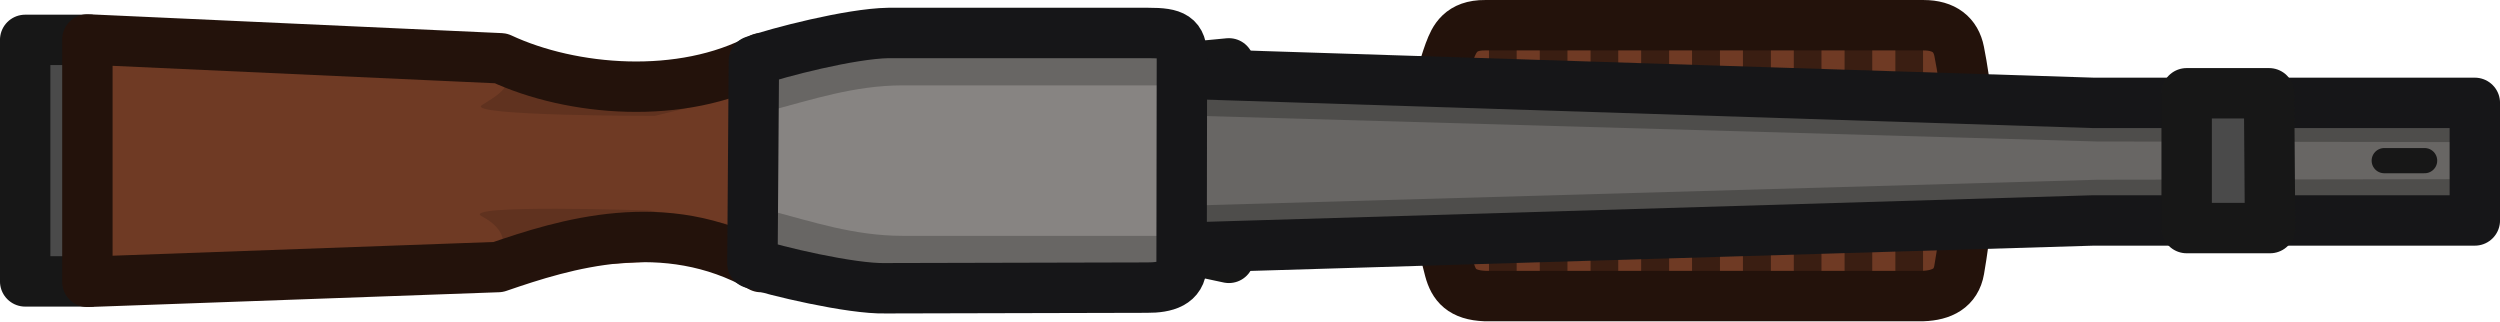
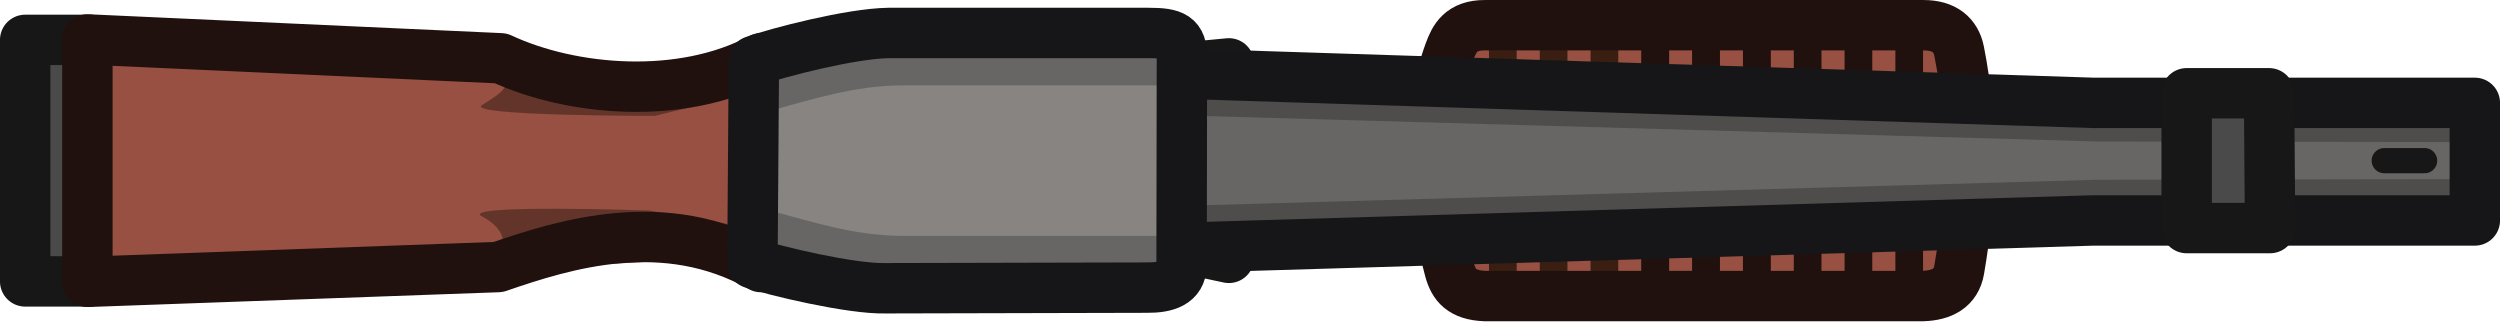
<svg xmlns="http://www.w3.org/2000/svg" width="148.831" height="19.125" viewBox="0 0 39.378 5.06" version="1.1" id="svg1" xml:space="preserve">
  <defs id="defs1" />
  <g id="layer1" transform="translate(0.01653665,-0.1157456)">
    <g id="g1" transform="matrix(1.000002,0,0,1.000002,8.7499588e-4,8.8848851e-4)">
      <g transform="translate(-189.13,-11.366)" style="fill:#252528;fill-opacity:1" id="g31" />
    </g>
    <g id="g17" transform="matrix(1.000002,0,0,1.000002,0.8607708,8.8848935e-4)">
-       <path style="fill:#6f3a24;fill-opacity:1;fill-rule:evenodd;stroke:none;stroke-width:0.794px;stroke-linecap:round;stroke-linejoin:round;stroke-miterlimit:5.89;stroke-opacity:1" class="cls-3" d="m 22.049,0.925 c 0.073,-0.201 0.177,-0.532 0.56,-0.529 h 6.534 c 0.327,0 0.51,0.266 0.562,0.53 0.218,1.1 0.208,2.233 0,3.439 -0.05,0.289 -0.27,0.519 -0.574,0.529 H 22.608 c -0.365,-0.014 -0.495,-0.286 -0.56,-0.53 -0.294,-1.114 -0.435,-2.233 0,-3.439 z" id="path1" />
+       <path style="fill:#975041;fill-opacity:1;fill-rule:evenodd;stroke:none;stroke-width:0.794px;stroke-linecap:round;stroke-linejoin:round;stroke-miterlimit:5.89;stroke-opacity:1" class="cls-3" d="m 22.049,0.925 c 0.073,-0.201 0.177,-0.532 0.56,-0.529 h 6.534 c 0.327,0 0.51,0.266 0.562,0.53 0.218,1.1 0.208,2.233 0,3.439 -0.05,0.289 -0.27,0.519 -0.574,0.529 H 22.608 c -0.365,-0.014 -0.495,-0.286 -0.56,-0.53 -0.294,-1.114 -0.435,-2.233 0,-3.439 z" id="path1" />
      <path style="fill:none;fill-opacity:1;stroke:#3a1e12;stroke-width:0.436;stroke-linecap:round;stroke-dasharray:none;stroke-opacity:1" d="M 23.594,0.676 V 4.614 m -0.8,-3.916 V 4.592 m 1.6,-3.886 V 4.584 m 0.8,-3.878 V 4.584 m 0.8,-3.878 V 4.584 m 0.8,-3.878 V 4.584" id="path2" />
-       <path style="fill:none;fill-opacity:1;stroke:#3a1e12;stroke-width:0.436;stroke-linecap:round;stroke-dasharray:none;stroke-opacity:1" d="M 25.995,0.676 V 4.614 m -0.8,-3.916 V 4.592 m 1.6,-3.886 V 4.584 m 0.8,-3.878 V 4.584 m 0.8,-3.878 V 4.584 m 0.8,-3.878 V 4.584" id="path2-8" />
-       <path style="fill:none;fill-opacity:1;fill-rule:evenodd;stroke:#23120b;stroke-width:0.794px;stroke-linecap:round;stroke-linejoin:round;stroke-miterlimit:5.89;stroke-opacity:1" class="cls-3" d="m 21.956,0.925 c 0.073,-0.201 0.177,-0.416 0.559,-0.413 h 6.905 c 0.326,0 0.51,0.15 0.562,0.414 0.218,1.1 0.208,2.233 0,3.439 -0.05,0.289 -0.27,0.403 -0.574,0.413 H 22.515 C 22.15,4.764 22.02,4.608 21.955,4.364 21.661,3.25 21.519,2.131 21.955,0.925 Z" id="path3" />
+       <path style="fill:none;fill-opacity:1;stroke:#20110e;stroke-width:0.436;stroke-linecap:round;stroke-dasharray:none;stroke-opacity:1" d="M 25.995,0.676 V 4.614 m -0.8,-3.916 V 4.592 m 1.6,-3.886 V 4.584 m 0.8,-3.878 V 4.584 m 0.8,-3.878 V 4.584 m 0.8,-3.878 V 4.584" id="path2-8" />
+       <path style="fill:none;fill-opacity:1;fill-rule:evenodd;stroke:#20110e;stroke-width:0.794px;stroke-linecap:round;stroke-linejoin:round;stroke-miterlimit:5.89;stroke-opacity:1" class="cls-3" d="m 21.956,0.925 c 0.073,-0.201 0.177,-0.416 0.559,-0.413 h 6.905 c 0.326,0 0.51,0.15 0.562,0.414 0.218,1.1 0.208,2.233 0,3.439 -0.05,0.289 -0.27,0.403 -0.574,0.413 H 22.515 C 22.15,4.764 22.02,4.608 21.955,4.364 21.661,3.25 21.519,2.131 21.955,0.925 Z" id="path3" />
    </g>
    <path style="fill:#4e4d4b;fill-rule:evenodd;stroke:#171717;stroke-width:0.794;stroke-linecap:round;stroke-linejoin:round;stroke-miterlimit:29;stroke-dasharray:none;stroke-opacity:1;paint-order:normal" d="m 18.358,3.967 0.982,0.21 V 1.114 l -0.982,0.094 z" id="path6" />
    <g id="g6">
      <path style="fill:#686664;fill-opacity:1;fill-rule:evenodd;stroke:none;stroke-width:0.794px;stroke-linecap:round;stroke-linejoin:round;stroke-miterlimit:5.89;stroke-opacity:1" class="cls-3" d="m 17.641,1.245 15.317,0.491 h 6.007 v 1.852 h -6.007 l -15.317,0.459 z" id="path4-1" />
      <g id="g3" transform="translate(0,-0.07140885)">
        <path style="fill:#4e4d4b;fill-opacity:1;fill-rule:evenodd;stroke:none;stroke-width:0.397;stroke-linecap:round;stroke-linejoin:round;stroke-miterlimit:29;stroke-dasharray:none;stroke-opacity:1;paint-order:stroke fill markers" d="m 18.265,2.011 14.759,0.421 5.586,0.009 V 1.871 H 33 L 18.428,1.356 Z" id="path5" transform="translate(0,-0.0159957)" />
        <path style="fill:#4e4d4b;fill-opacity:1;fill-rule:evenodd;stroke:none;stroke-width:0.397;stroke-linecap:round;stroke-linejoin:round;stroke-miterlimit:29;stroke-dasharray:none;stroke-opacity:1;paint-order:stroke fill markers" d="m 18.265,3.439 14.759,-0.421 5.586,-0.009 v 0.57 h -5.609 l -14.572,0.514 z" id="path5-2" />
      </g>
      <g id="g5" transform="translate(0,-0.0159957)" />
      <path style="fill:none;fill-opacity:1;fill-rule:evenodd;stroke:#161618;stroke-width:0.794px;stroke-linecap:round;stroke-linejoin:round;stroke-miterlimit:5.89;stroke-opacity:1" class="cls-3" d="m 17.641,1.245 15.317,0.491 h 6.007 v 1.852 h -6.007 l -15.317,0.459 z" id="path4" />
    </g>
    <g id="g16" transform="matrix(1.000002,0,0,1.000002,-0.06527084,-0.01551418)">
      <g id="g15" transform="translate(0,-0.0102447)" />
      <g id="g2" />
    </g>
    <path style="fill:#4a4a4a;fill-opacity:1;stroke:#171717;stroke-width:0.794;stroke-linejoin:round;stroke-dasharray:none;stroke-opacity:1" d="M 1.444,0.744 H 0.38 V 4.548 H 1.46" id="path7" />
-     <path style="fill:#6f3a24;fill-opacity:1;stroke:none;stroke-width:0.794;stroke-linejoin:round;stroke-dasharray:none;stroke-opacity:1" d="M 13.516,4.323 H 11.954 c -1.515,-0.857 -2.95,-0.362 -3.996,0 L 1.347,4.555 v -3.818 l 6.511,0.297 c 1.115,0.52 2.847,0.668 4.096,0 h 1.562 z" id="path8" />
-     <path style="fill:#60321f;fill-opacity:1;stroke:none;stroke-width:0.469;stroke-linejoin:round;stroke-dasharray:none;stroke-opacity:1" d="m 7.573,0.999 c 0.738,0.39 0.258,0.602 0,0.773 -0.258,0.172 2.724,0.169 2.724,0.169 L 12.463,1.417 V 0.981 L 10.206,1.138 Z" id="path9" />
-     <path style="fill:#60321f;fill-opacity:1;stroke:none;stroke-width:0.469;stroke-linejoin:round;stroke-dasharray:none;stroke-opacity:1" d="m 7.573,3.523 c 0.369,0.195 0.515,0.512 0,0.856 l 2.724,-0.145 2.166,0.203 V 3.82 L 10.206,3.431 c 0,0 -3.002,-0.103 -2.633,0.092 z" id="path9-8" />
-     <path style="fill:none;fill-opacity:1;stroke:#23120b;stroke-width:0.794;stroke-linejoin:round;stroke-dasharray:none;stroke-opacity:1" d="M 13.529,4.322 H 11.969 c -1.516,-0.856 -3.093,-0.36 -4.139,0 L 1.36,4.555 V 0.737 L 7.872,1.034 c 1.115,0.52 2.847,0.668 4.096,0 h 1.561 z" id="path10" />
+     <path style="fill:#975041;fill-opacity:1;stroke:none;stroke-width:0.794;stroke-linejoin:round;stroke-dasharray:none;stroke-opacity:1" d="M 13.516,4.323 H 11.954 c -1.515,-0.857 -2.95,-0.362 -3.996,0 L 1.347,4.555 v -3.818 l 6.511,0.297 c 1.115,0.52 2.847,0.668 4.096,0 h 1.562 z" id="path8" />
+     <path style="fill:#63352a;fill-opacity:1;stroke:none;stroke-width:0.469;stroke-linejoin:round;stroke-dasharray:none;stroke-opacity:1" d="m 7.573,0.999 c 0.738,0.39 0.258,0.602 0,0.773 -0.258,0.172 2.724,0.169 2.724,0.169 L 12.463,1.417 V 0.981 L 10.206,1.138 Z" id="path9" />
+     <path style="fill:#63352a;fill-opacity:1;stroke:none;stroke-width:0.469;stroke-linejoin:round;stroke-dasharray:none;stroke-opacity:1" d="m 7.573,3.523 c 0.369,0.195 0.515,0.512 0,0.856 l 2.724,-0.145 2.166,0.203 V 3.82 L 10.206,3.431 c 0,0 -3.002,-0.103 -2.633,0.092 z" id="path9-8" />
+     <path style="fill:none;fill-opacity:1;stroke:#20110e;stroke-width:0.794;stroke-linejoin:round;stroke-dasharray:none;stroke-opacity:1" d="M 13.529,4.322 H 11.969 c -1.516,-0.856 -3.093,-0.36 -4.139,0 L 1.36,4.555 V 0.737 L 7.872,1.034 c 1.115,0.52 2.847,0.668 4.096,0 h 1.561 z" id="path10" />
    <path style="fill:#878482;fill-opacity:1;stroke:none;stroke-width:0.794;stroke-linejoin:round;stroke-dasharray:none;stroke-opacity:1" d="m 18.621,4.705 0.024,-4.128 h -4.878 C 13.264,0.615 12.277,0.942 11.901,1.075 l -0.024,3.188 c 0.333,0.115 1.452,0.443 1.849,0.452 z" id="path11" />
    <g style="fill:#3e3e42;fill-opacity:1" id="g12" transform="matrix(1.000002,0,0,1.000002,8.749956e-4,-0.00261826)">
      <path style="fill:#686664;fill-opacity:1;stroke:none;stroke-width:0.397;stroke-linejoin:round;stroke-dasharray:none;stroke-opacity:1" d="m 207.283,23.533 h -4.287 c -0.759,0.002 -1.427,0.226 -2.082,0.399 l 0.041,-0.98 h 6.411 z m 0,2.37 h -4.287 c -0.759,-10e-4 -1.427,-0.225 -2.082,-0.398 l 0.041,0.98 h 6.411 z" transform="translate(-188.802,-22.07)" id="path12" />
    </g>
    <path style="fill:none;fill-opacity:1;stroke:#161618;stroke-width:0.794;stroke-linejoin:round;stroke-dasharray:none;stroke-opacity:1" d="m 18.049,4.646 c 0.304,0.002 0.54,-0.07 0.546,-0.35 l 0.005,-3.28 c 0.001,-0.32 -0.128,-0.382 -0.527,-0.381 h -4.097 c -0.597,0.01 -1.741,0.307 -2.118,0.44 l -0.023,3.188 c 0.333,0.115 1.557,0.408 2.1,0.393 z" id="path13" />
    <path style="fill:#ffbc0c;fill-rule:evenodd;stroke:#171717;stroke-width:0.397;stroke-linecap:round;stroke-linejoin:round;stroke-miterlimit:29;stroke-dasharray:none;stroke-opacity:1;paint-order:stroke fill markers" d="m 37.538,2.646 h 0.636" id="path14" />
    <path style="fill:#4a4a4a;fill-opacity:1;stroke:#171717;stroke-width:0.794;stroke-linejoin:round;stroke-dasharray:none;stroke-opacity:1" d="m 35.724,1.585 h -1.298 v 2.123 h 1.314 z" id="path7-8" />
  </g>
</svg>
